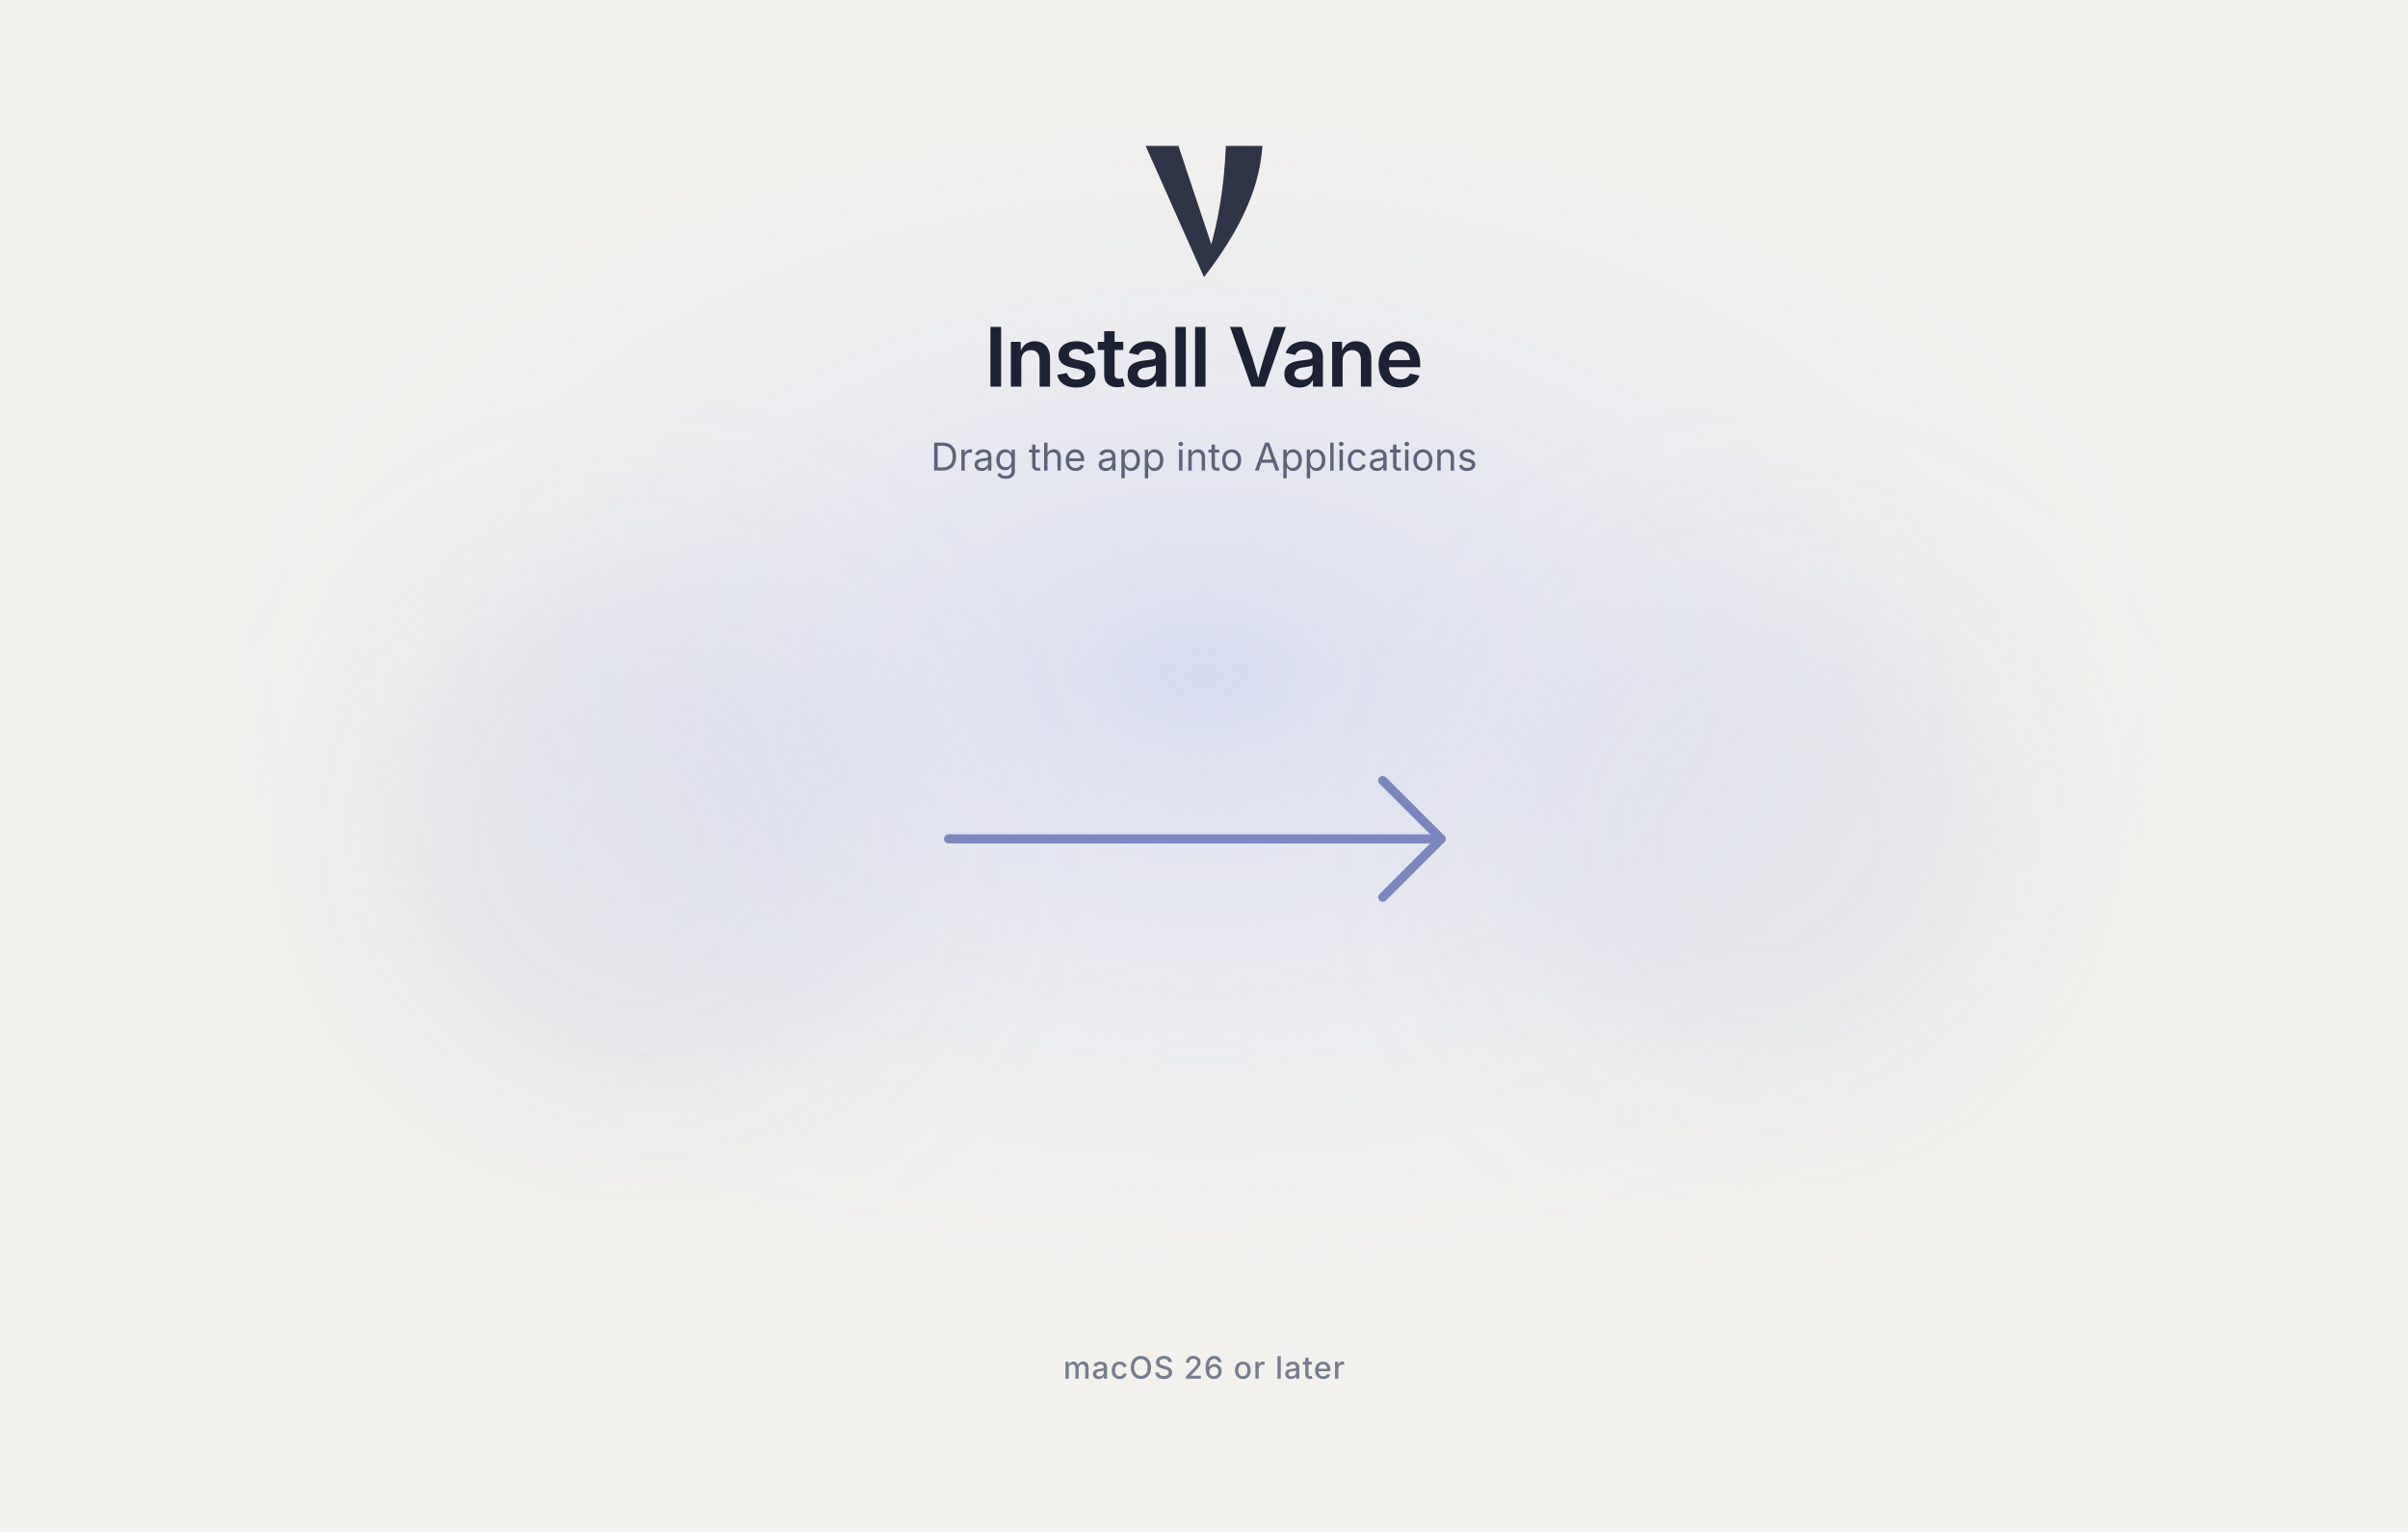
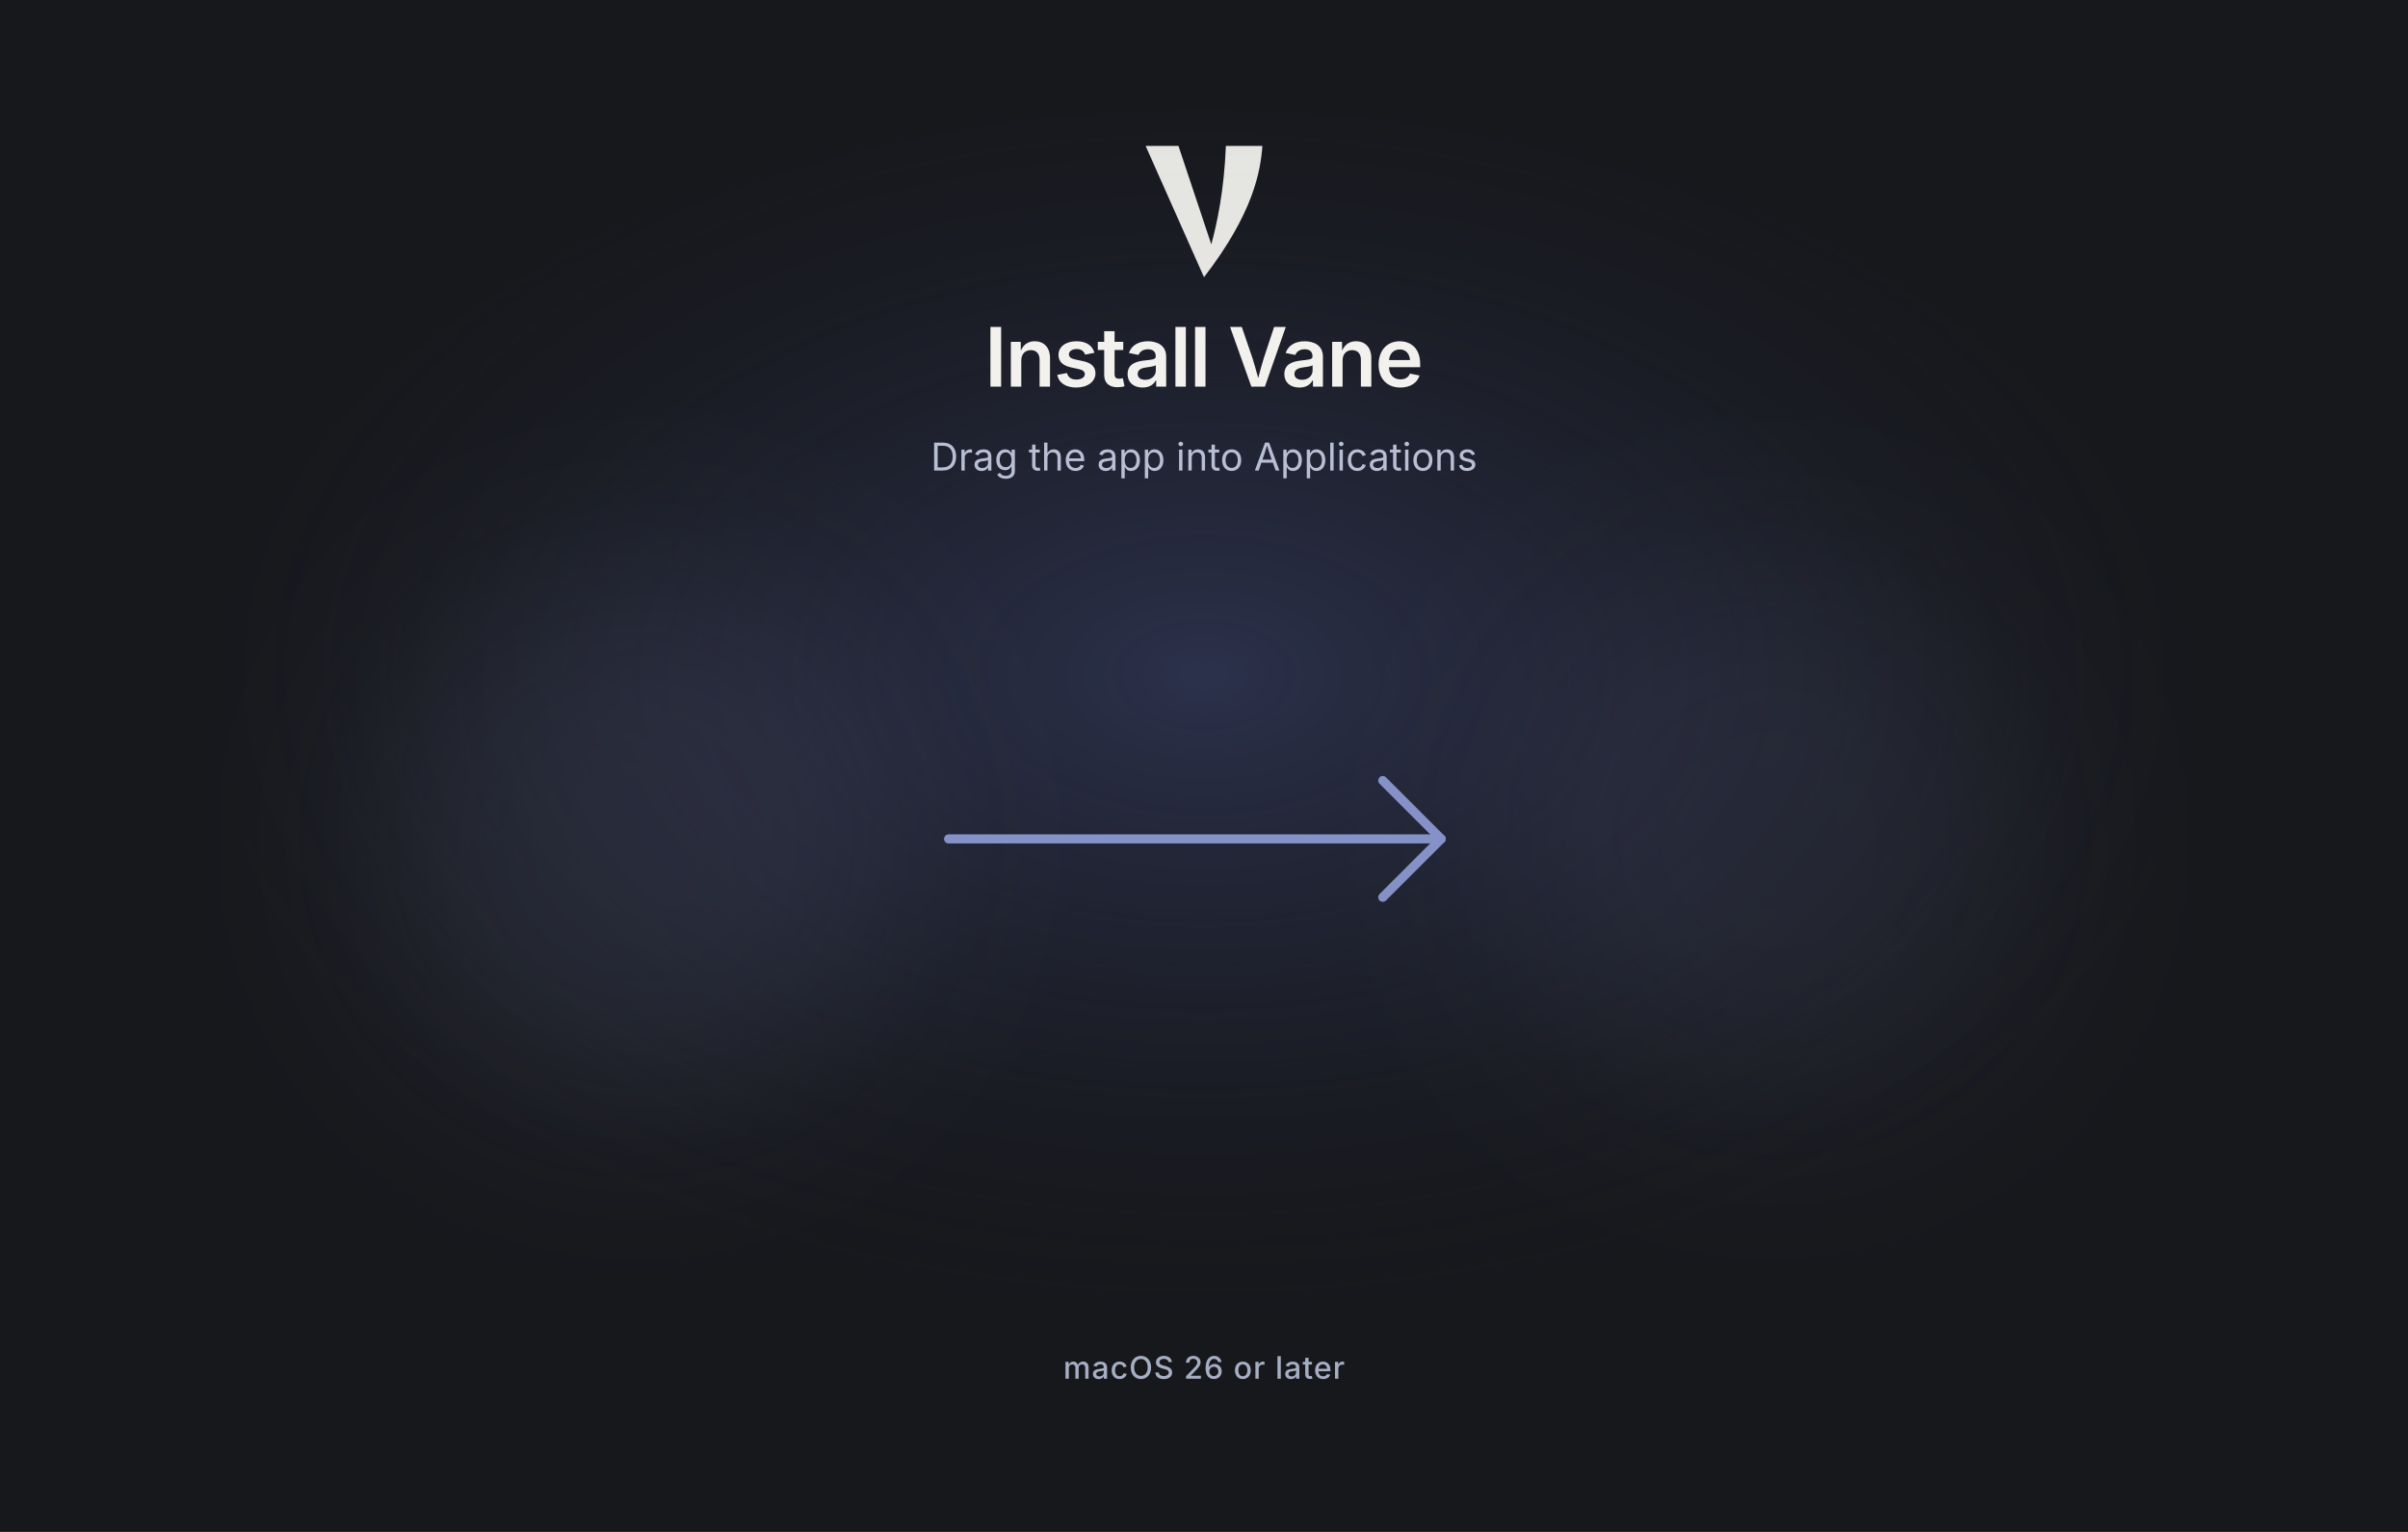
<svg xmlns="http://www.w3.org/2000/svg" width="1320" height="840" viewBox="0 0 1320 840">
  <defs>
    <radialGradient id="halo" cx="50%" cy="47%" r="55%">
-       <stop offset="0" stop-color="#cbd2f2" stop-opacity=".70" />
-       <stop offset=".55" stop-color="#dfe3f4" stop-opacity=".34" />
-       <stop offset="1" stop-color="#f2f1ed" stop-opacity="0" />
+       <stop offset="0" stop-color="#343c60" stop-opacity=".70" />
+       <stop offset=".55" stop-color="#252a40" stop-opacity=".34" />
+       <stop offset="1" stop-color="#17181c" stop-opacity="0" />
    </radialGradient>
    <filter id="blur" x="-50%" y="-50%" width="200%" height="200%">
      <feGaussianBlur stdDeviation="52" />
    </filter>
  </defs>
-   <rect width="1320" height="840" fill="#f2f1ed" />
+   <rect width="1320" height="840" fill="#17181c" />
  <ellipse cx="660" cy="390" rx="540" ry="330" fill="url(#halo)" />
  <circle cx="350" cy="460" r="148" fill="#8793cb" opacity=".12" filter="url(#blur)" />
  <circle cx="970" cy="460" r="148" fill="#8793cb" opacity=".09" filter="url(#blur)" />
-   <g fill="none" stroke="#23283b" stroke-linecap="round" stroke-linejoin="round">
-     <path d="M628 80l32 72c27-35 31-58 32-72h-20c-1 25-5 43-8 54l-18-54z" fill="#23283b" stroke="none" opacity=".94" />
+   <g fill="none" stroke="#f2f1ed" stroke-linecap="round" stroke-linejoin="round">
+     <path d="M628 80l32 72c27-35 31-58 32-72h-20c-1 25-5 43-8 54l-18-54z" fill="#f2f1ed" stroke="none" opacity=".94" />
  </g>
-   <text x="660" y="212" text-anchor="middle" fill="#1c2133" font-family="-apple-system, BlinkMacSystemFont, sans-serif" font-size="45" font-weight="600" letter-spacing="-1">Install Vane</text>
-   <text x="660" y="258" text-anchor="middle" fill="#5d6478" font-family="-apple-system, BlinkMacSystemFont, sans-serif" font-size="21" font-weight="400">Drag the app into Applications</text>
-   <g fill="none" stroke="#6573b2" stroke-width="5" stroke-linecap="round" stroke-linejoin="round" opacity=".82">
+   <text x="660" y="212" text-anchor="middle" fill="#f2f1ed" font-family="-apple-system, BlinkMacSystemFont, sans-serif" font-size="45" font-weight="600" letter-spacing="-1">Install Vane</text>
+   <text x="660" y="258" text-anchor="middle" fill="#b8bfd4" font-family="-apple-system, BlinkMacSystemFont, sans-serif" font-size="21" font-weight="400">Drag the app into Applications</text>
+   <g fill="none" stroke="#9aa9e6" stroke-width="5" stroke-linecap="round" stroke-linejoin="round" opacity=".82">
    <path d="M520 460h270" />
    <path d="M758 428l32 32-32 32" />
  </g>
-   <text x="660" y="756" text-anchor="middle" fill="#767d8e" font-family="-apple-system, BlinkMacSystemFont, sans-serif" font-size="17" font-weight="500" letter-spacing=".5">macOS 26 or later</text>
+   <text x="660" y="756" text-anchor="middle" fill="#a6aec4" font-family="-apple-system, BlinkMacSystemFont, sans-serif" font-size="17" font-weight="500" letter-spacing=".5">macOS 26 or later</text>
</svg>
